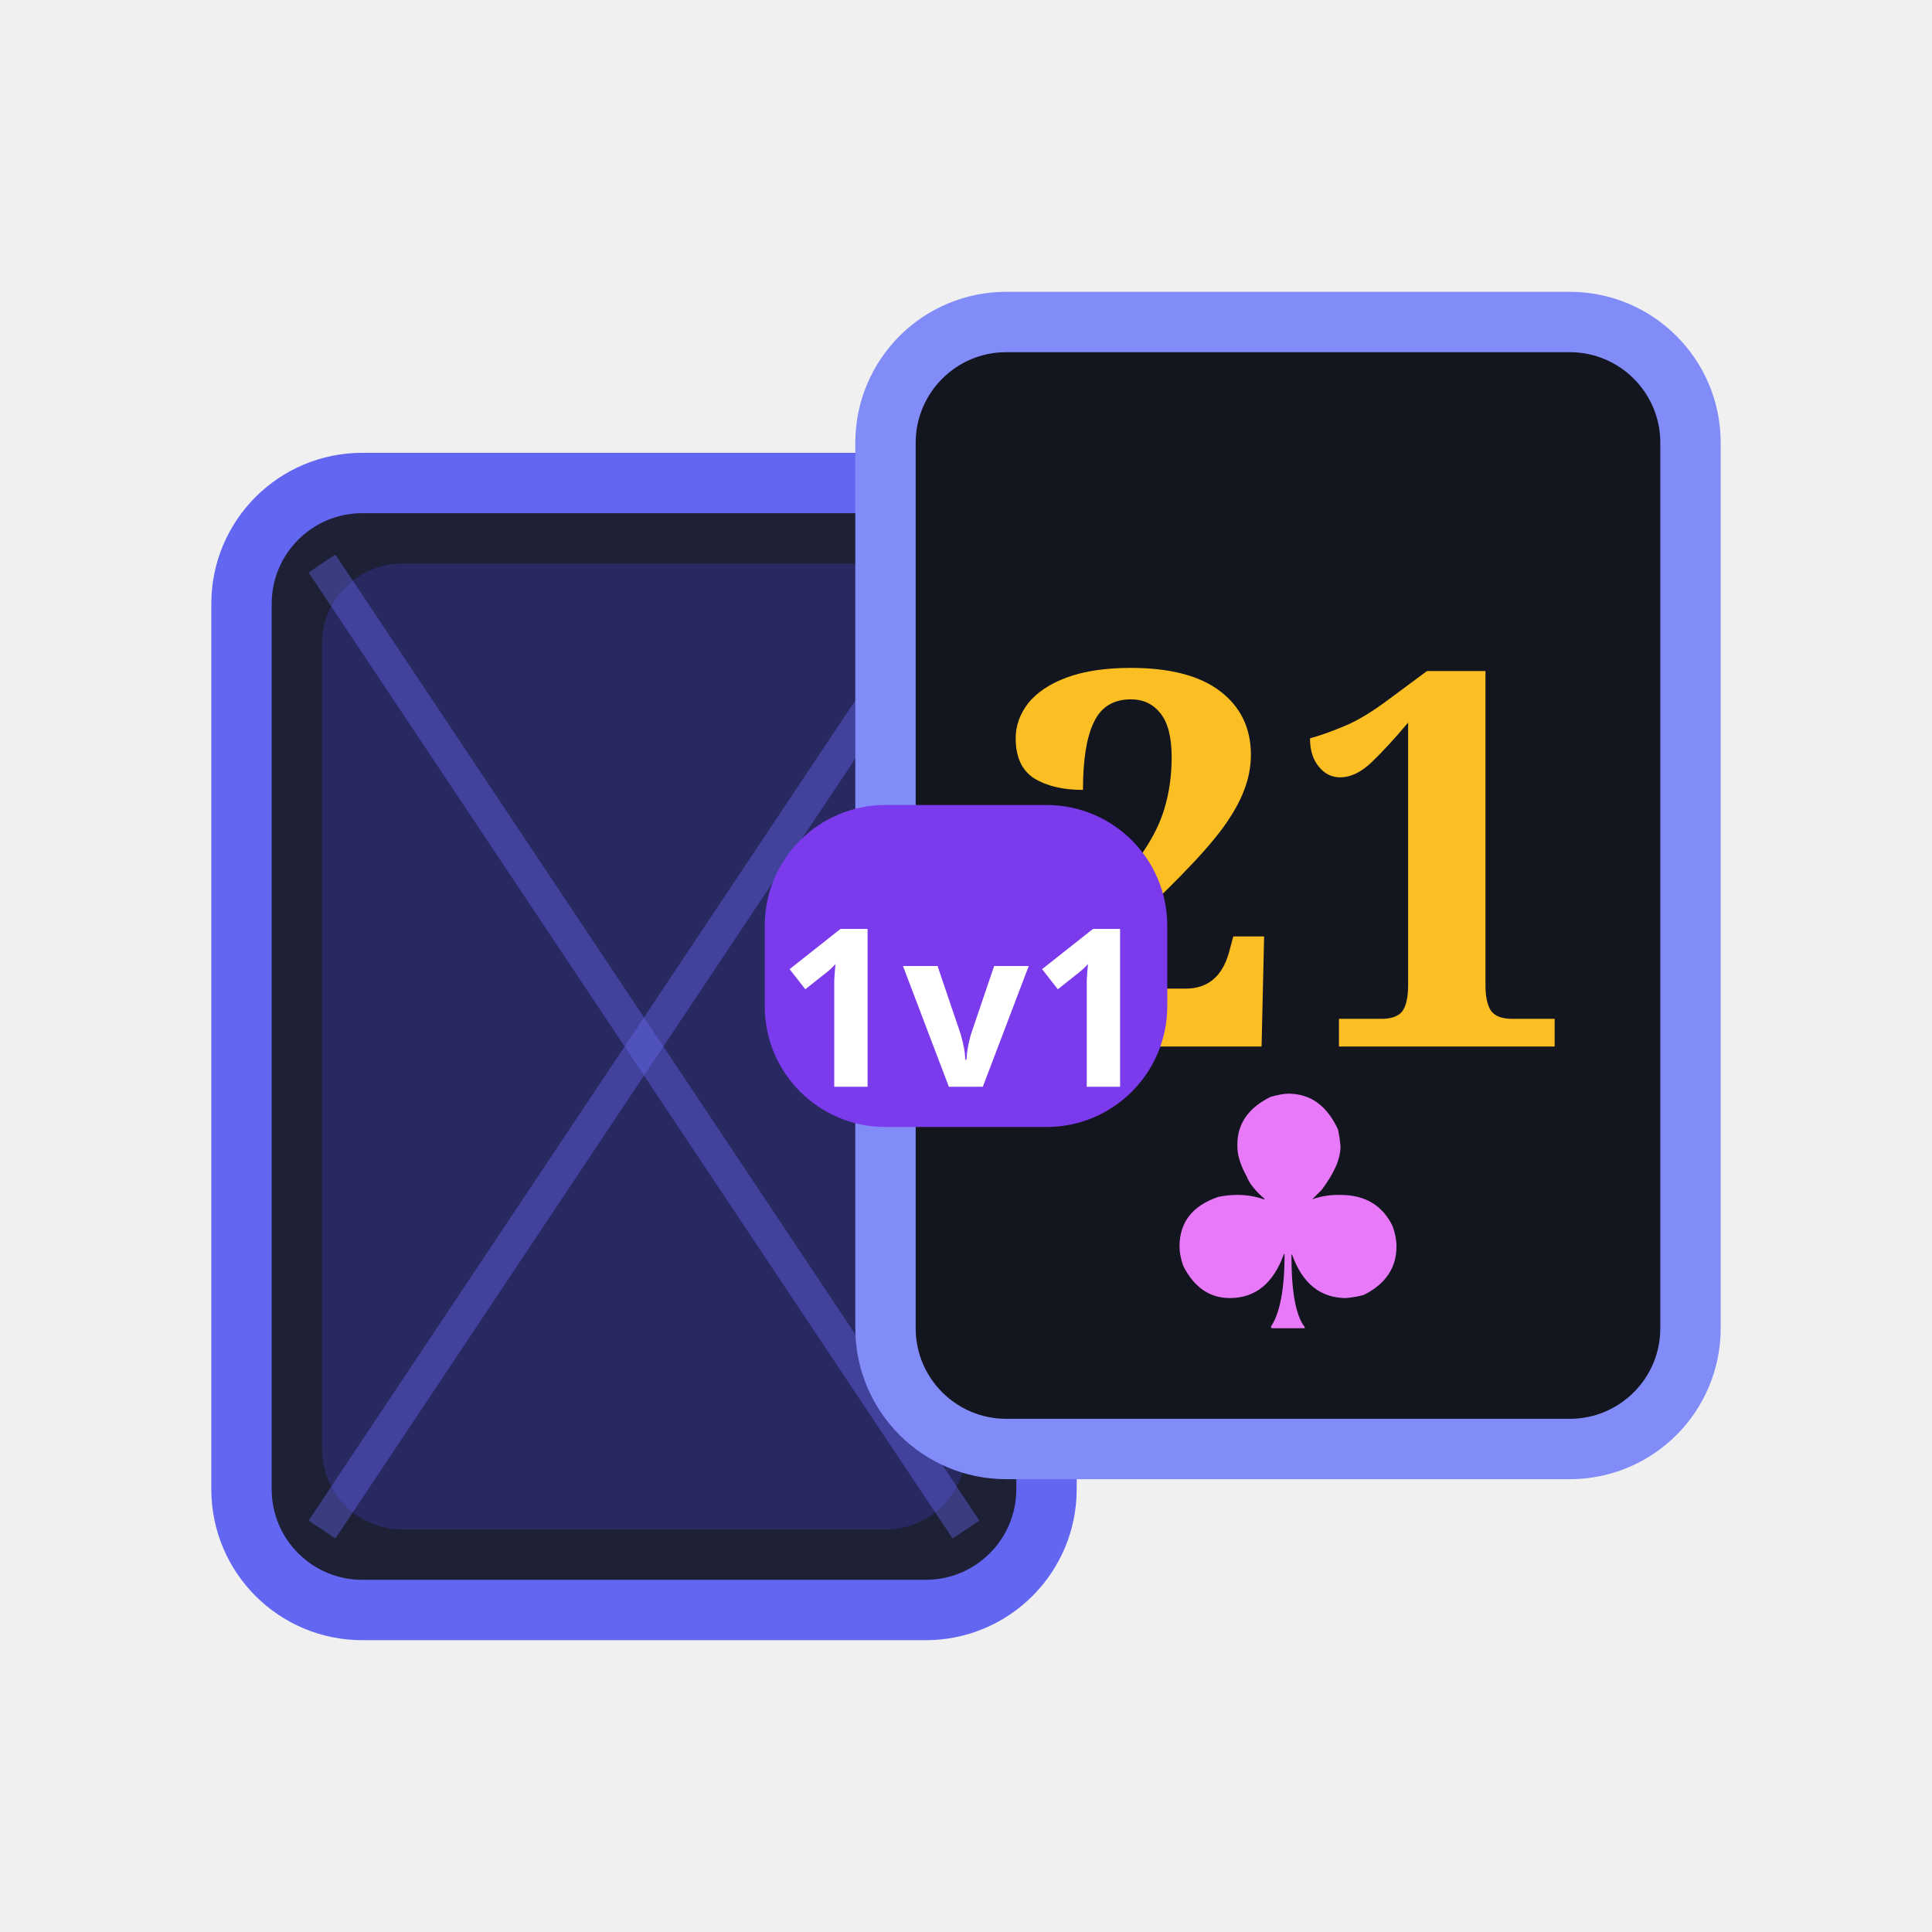
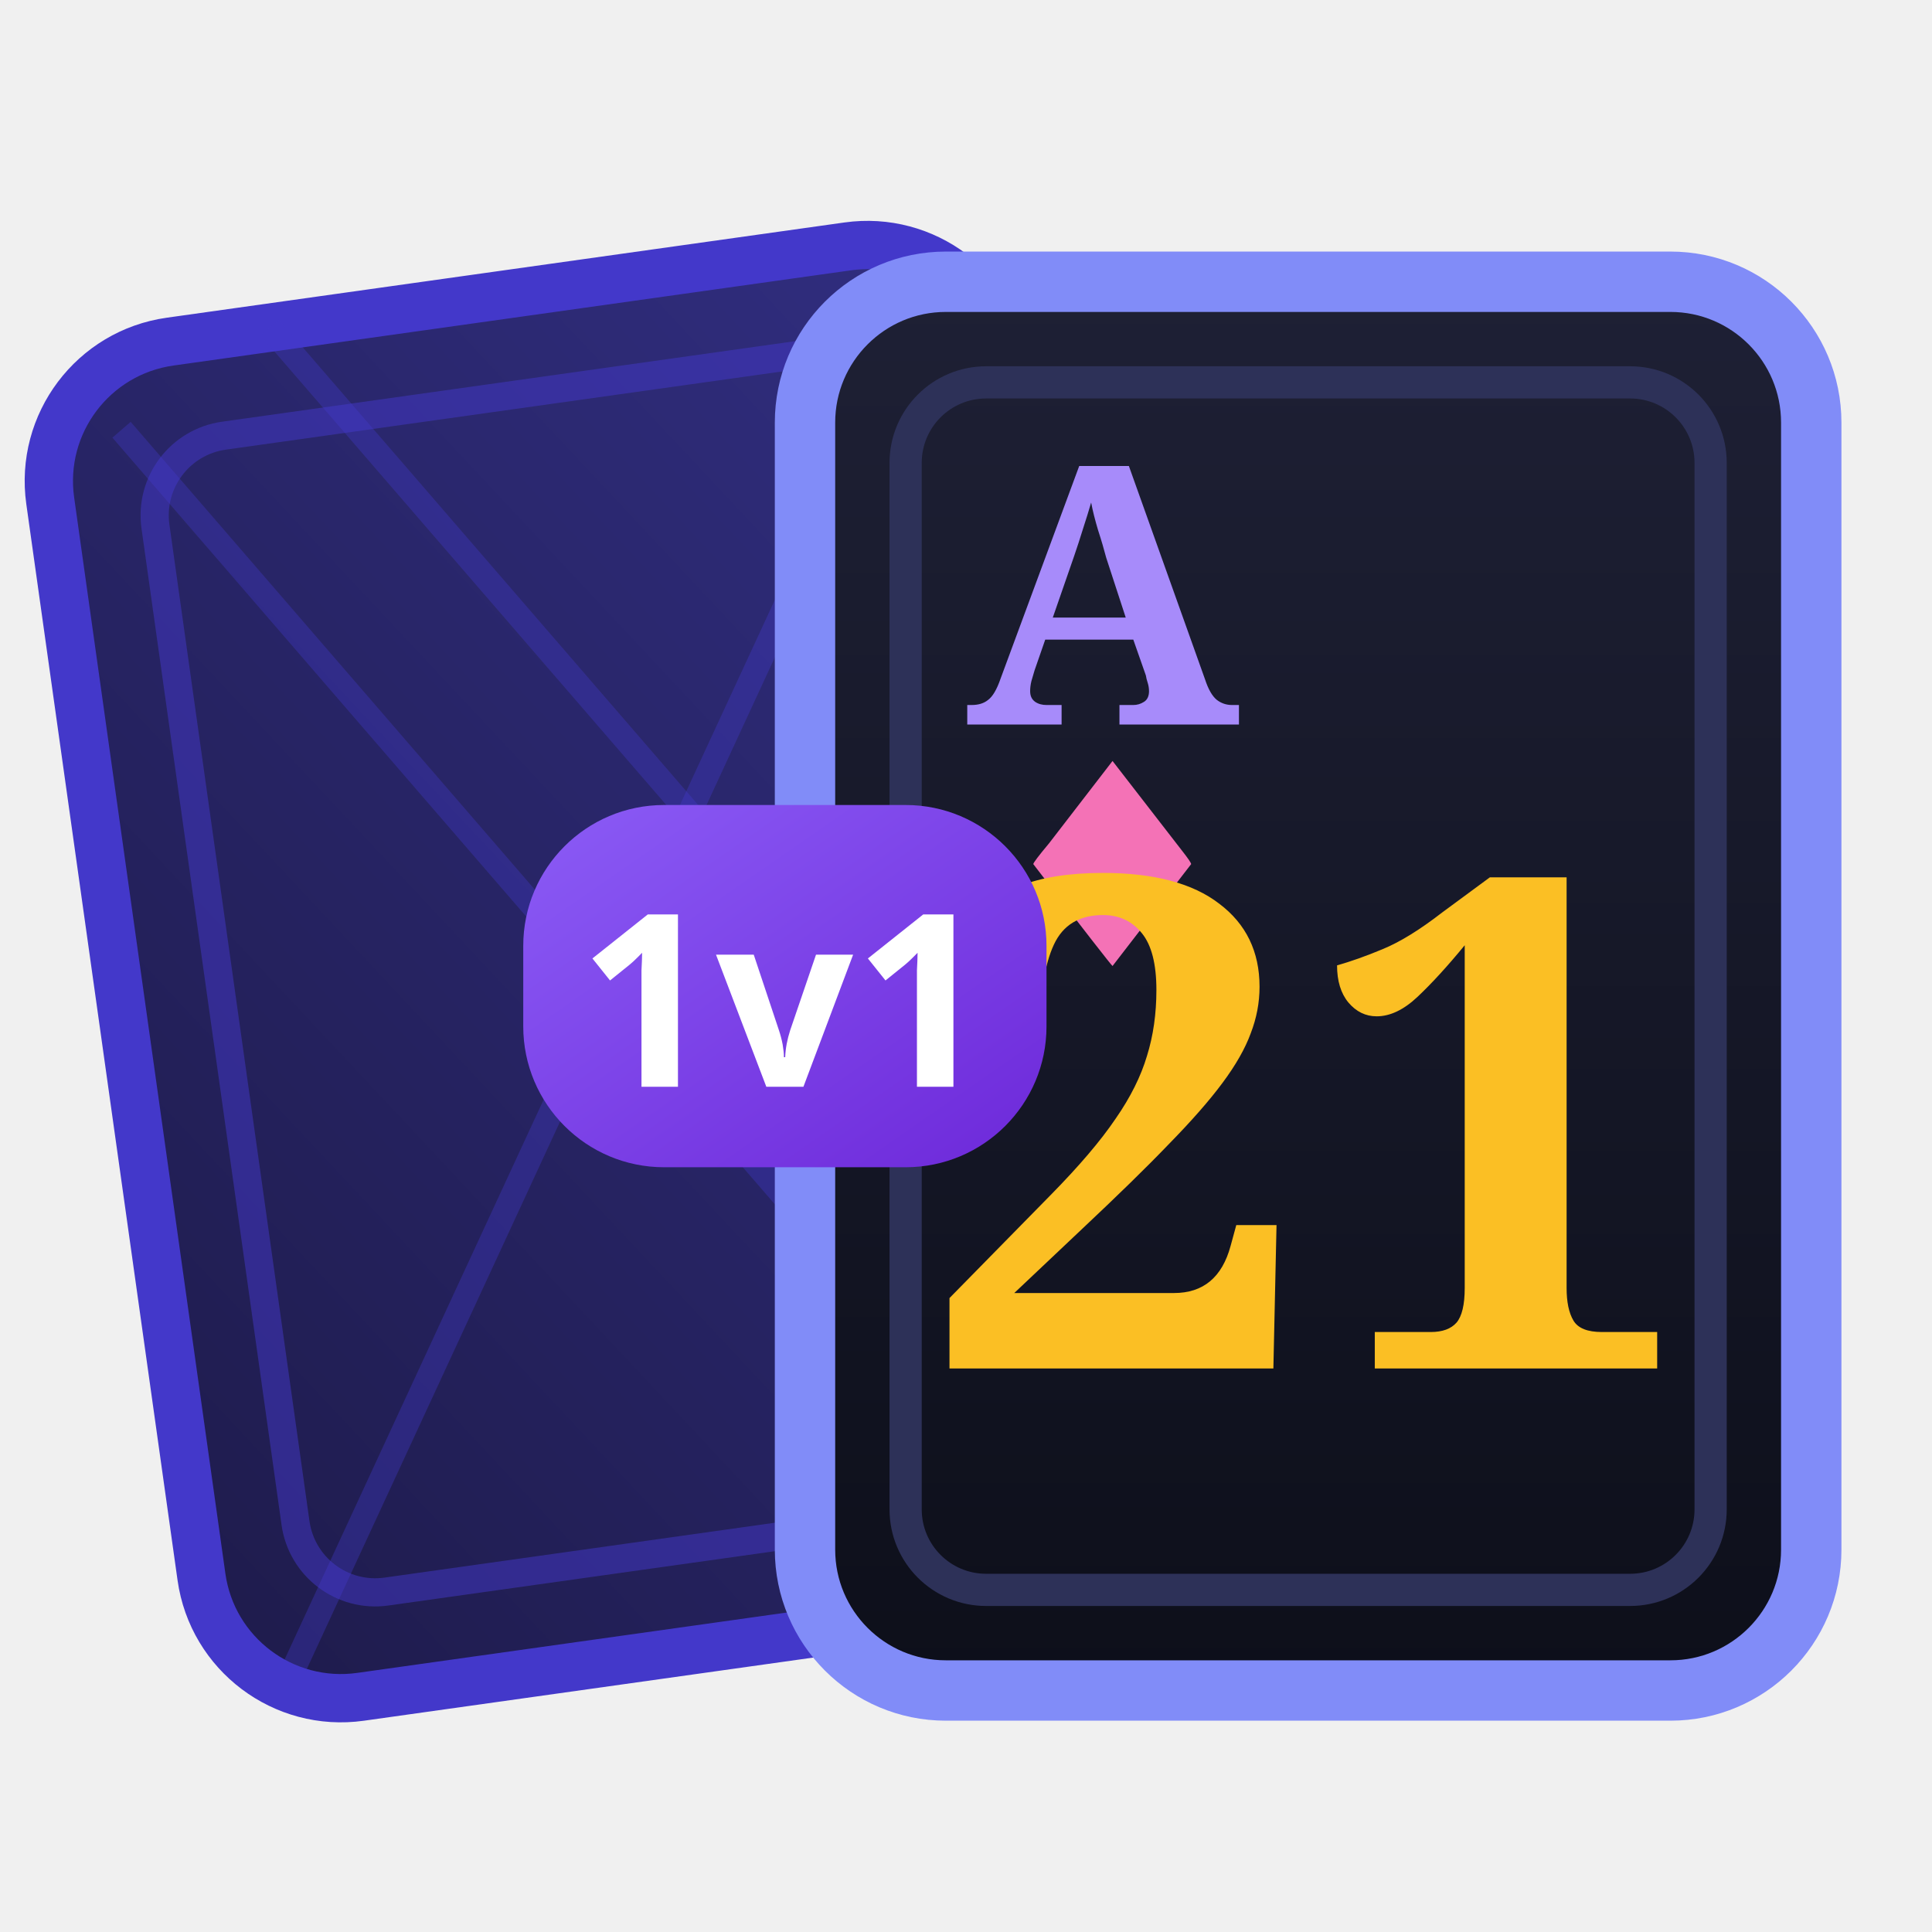
- <svg xmlns="http://www.w3.org/2000/svg" viewBox="0 0 48 48" fill="none">
-   <rect x="6" y="12" width="20" height="28" rx="3" fill="#1e2035" stroke="#6366f1" stroke-width="1.5" />
-   <rect x="8" y="14" width="16" height="24" rx="2" fill="#312e81" opacity="0.6" />
-   <line x1="8" y1="14" x2="24" y2="38" stroke="#6366f1" stroke-width="0.8" opacity="0.4" />
-   <line x1="24" y1="14" x2="8" y2="38" stroke="#6366f1" stroke-width="0.8" opacity="0.4" />
-   <rect x="22" y="8" width="20" height="28" rx="3" fill="#13151f" stroke="#818cf8" stroke-width="1.5" />
-   <text x="32" y="26" font-family="serif" font-size="13" font-weight="bold" fill="#fbbf24" text-anchor="middle">21</text>
-   <text x="32" y="33" font-family="serif" font-size="8" fill="#e879f9" text-anchor="middle">♣</text>
-   <rect x="19" y="20" width="10" height="8" rx="3" fill="#7c3aed" />
-   <text x="24" y="27" font-family="sans-serif" font-size="5.5" font-weight="bold" fill="white" text-anchor="middle">1v1</text>
+ <svg xmlns="http://www.w3.org/2000/svg" viewBox="0 0 48 48">
+   <defs>
+     <linearGradient id="bback" x1="0" y1="1" x2="1" y2="0">
+       <stop offset="0%" stop-color="#1e1b4b" />
+       <stop offset="100%" stop-color="#312e81" />
+     </linearGradient>
+     <linearGradient id="bfront" x1="0" y1="0" x2="0" y2="1">
+       <stop offset="0%" stop-color="#1e2035" />
+       <stop offset="100%" stop-color="#0d0f1a" />
+     </linearGradient>
+     <linearGradient id="badge" x1="0" y1="0" x2="1" y2="1">
+       <stop offset="0%" stop-color="#8b5cf6" />
+       <stop offset="100%" stop-color="#6d28d9" />
+     </linearGradient>
+   </defs>
+   <g transform="rotate(-8 16 24)">
+     <rect x="3" y="7" width="24" height="34" rx="3.5" fill="url(#bback)" stroke="#4338ca" stroke-width="1.2" />
+     <rect x="5.5" y="9.5" width="19" height="29" rx="2" fill="none" stroke="#4338ca" stroke-width="0.7" opacity="0.5" />
+     <line x1="5" y1="9" x2="25" y2="40" stroke="#4338ca" stroke-width="0.6" opacity="0.35" />
+     <line x1="9" y1="7" x2="29" y2="38" stroke="#4338ca" stroke-width="0.6" opacity="0.35" />
+     <line x1="25" y1="9" x2="5" y2="40" stroke="#4338ca" stroke-width="0.6" opacity="0.35" />
+   </g>
+   <rect x="20" y="7" width="25" height="35" rx="3.5" fill="url(#bfront)" stroke="#818cf8" stroke-width="1.5" />
+   <rect x="22.5" y="9.5" width="20" height="30" rx="2" fill="none" stroke="#2d3158" stroke-width="0.8" />
+   <text x="24" y="18" font-family="Georgia,serif" font-size="9" font-weight="900" fill="#a78bfa">A</text>
+   <text x="24.5" y="24" font-family="Georgia,serif" font-size="7" fill="#f472b6">♦</text>
+   <text x="32.5" y="34" font-family="Georgia,serif" font-size="17" font-weight="900" fill="#fbbf24" text-anchor="middle">21</text>
+   <rect x="13" y="20" width="13" height="9" rx="3.5" fill="url(#badge)" />
+   <text x="19.5" y="27" font-family="system-ui,sans-serif" font-size="6" font-weight="800" fill="white" text-anchor="middle">1v1</text>
</svg>
